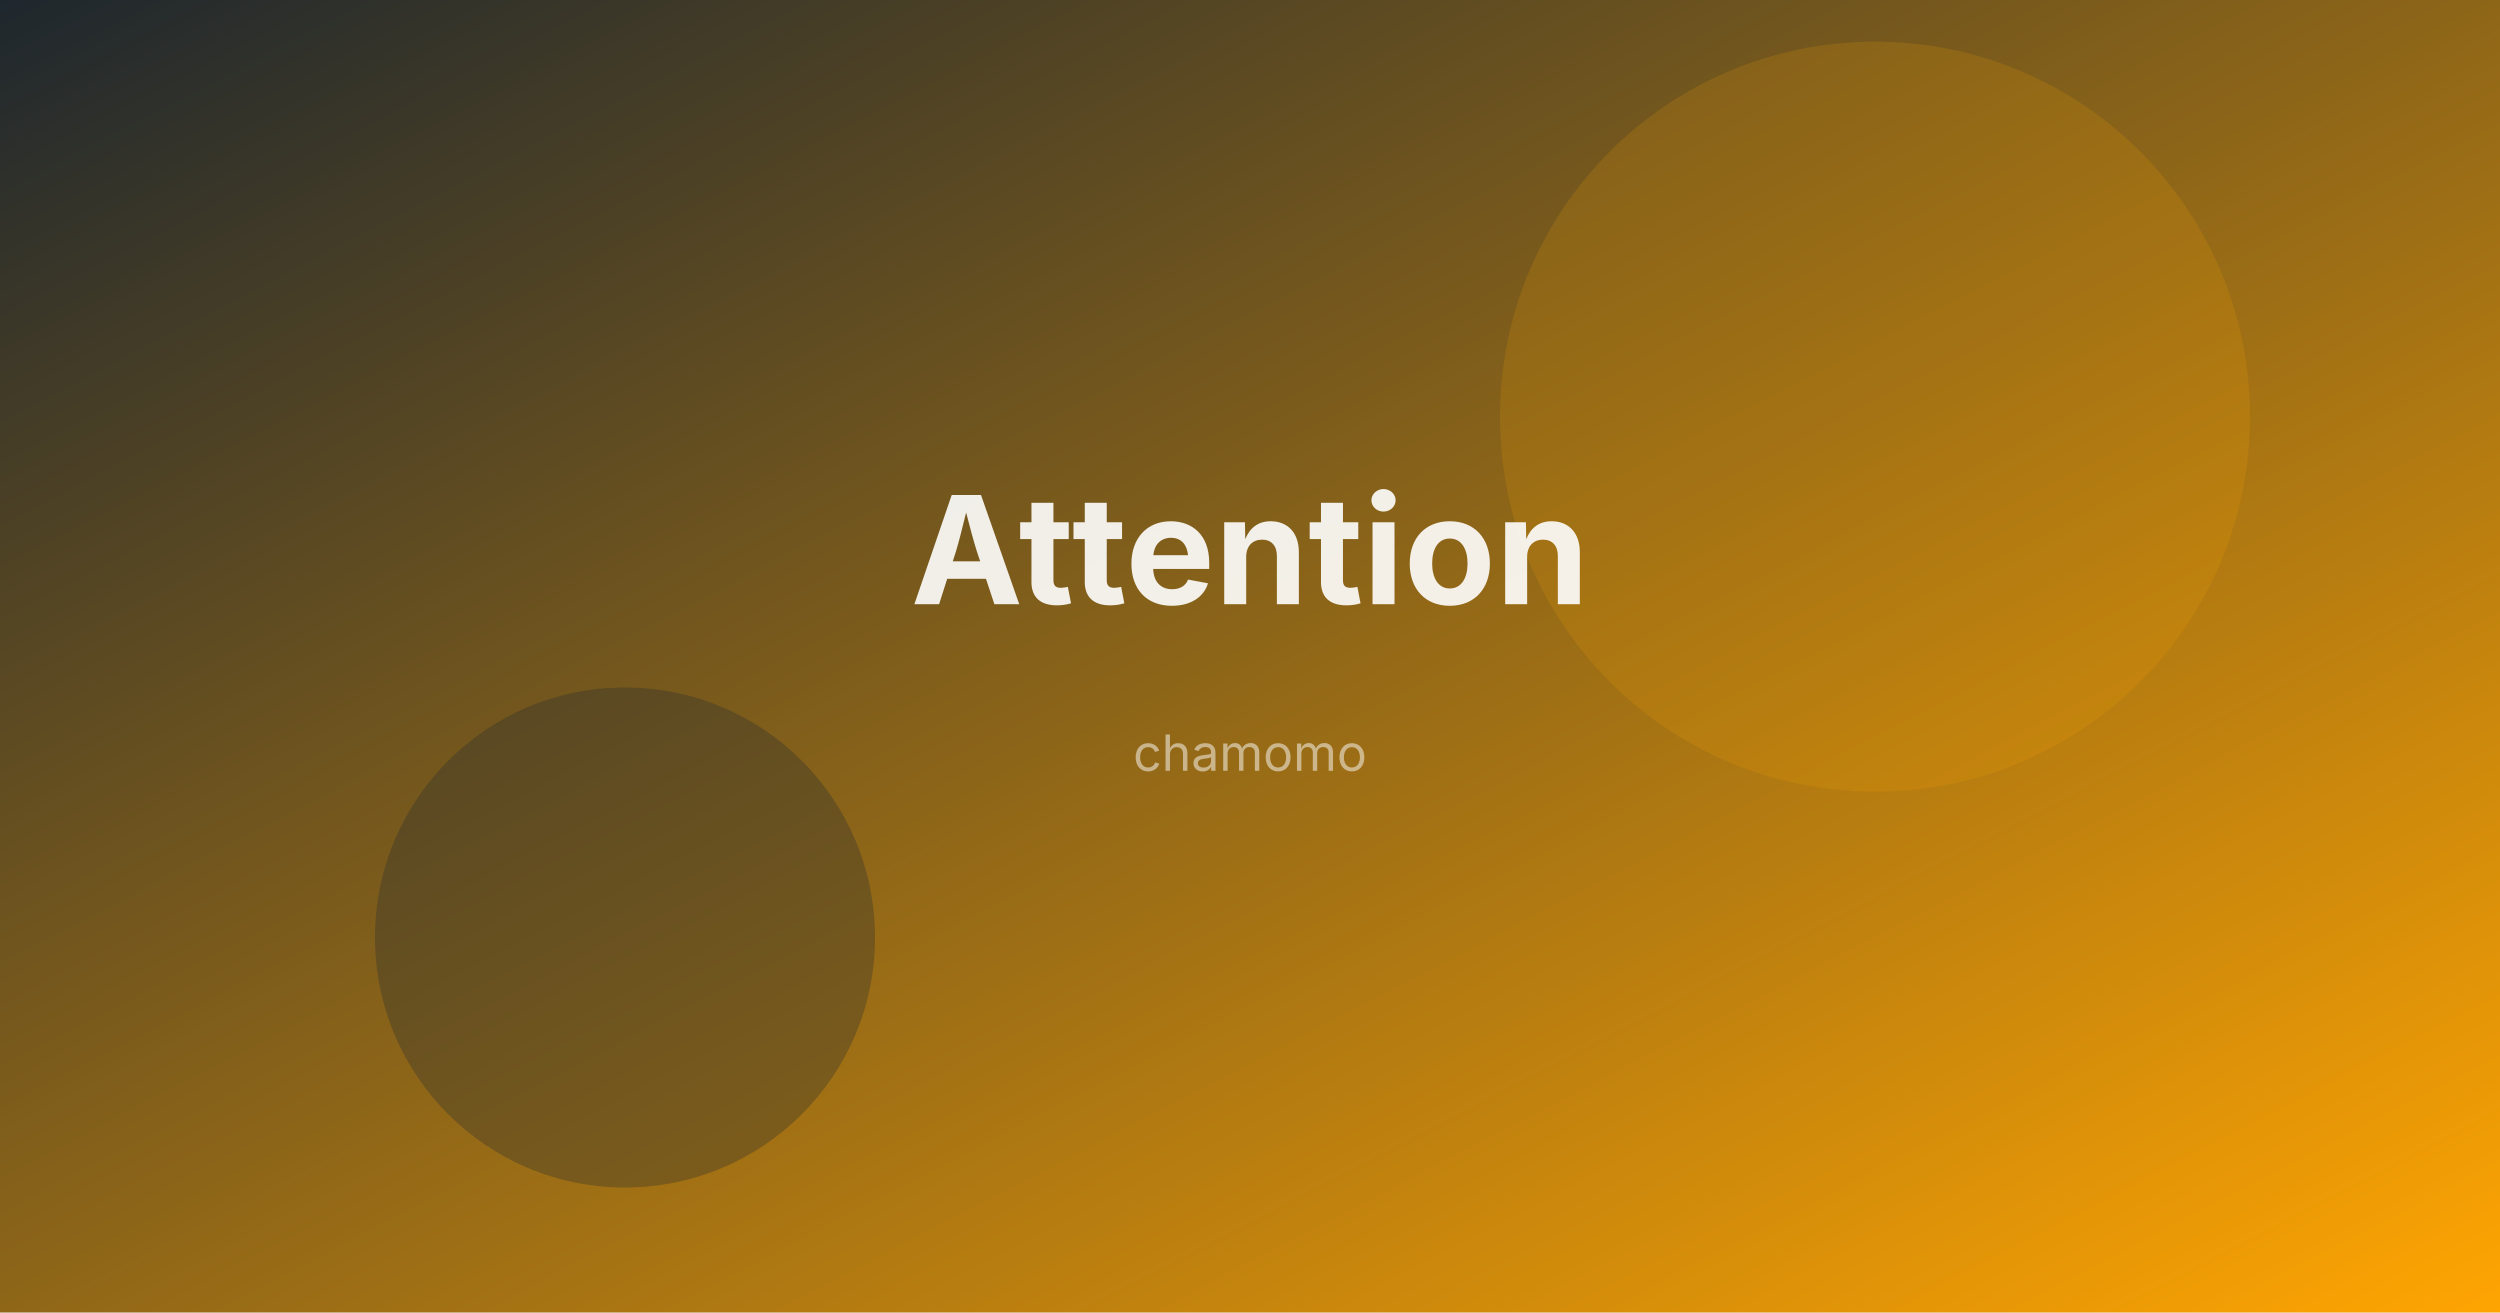
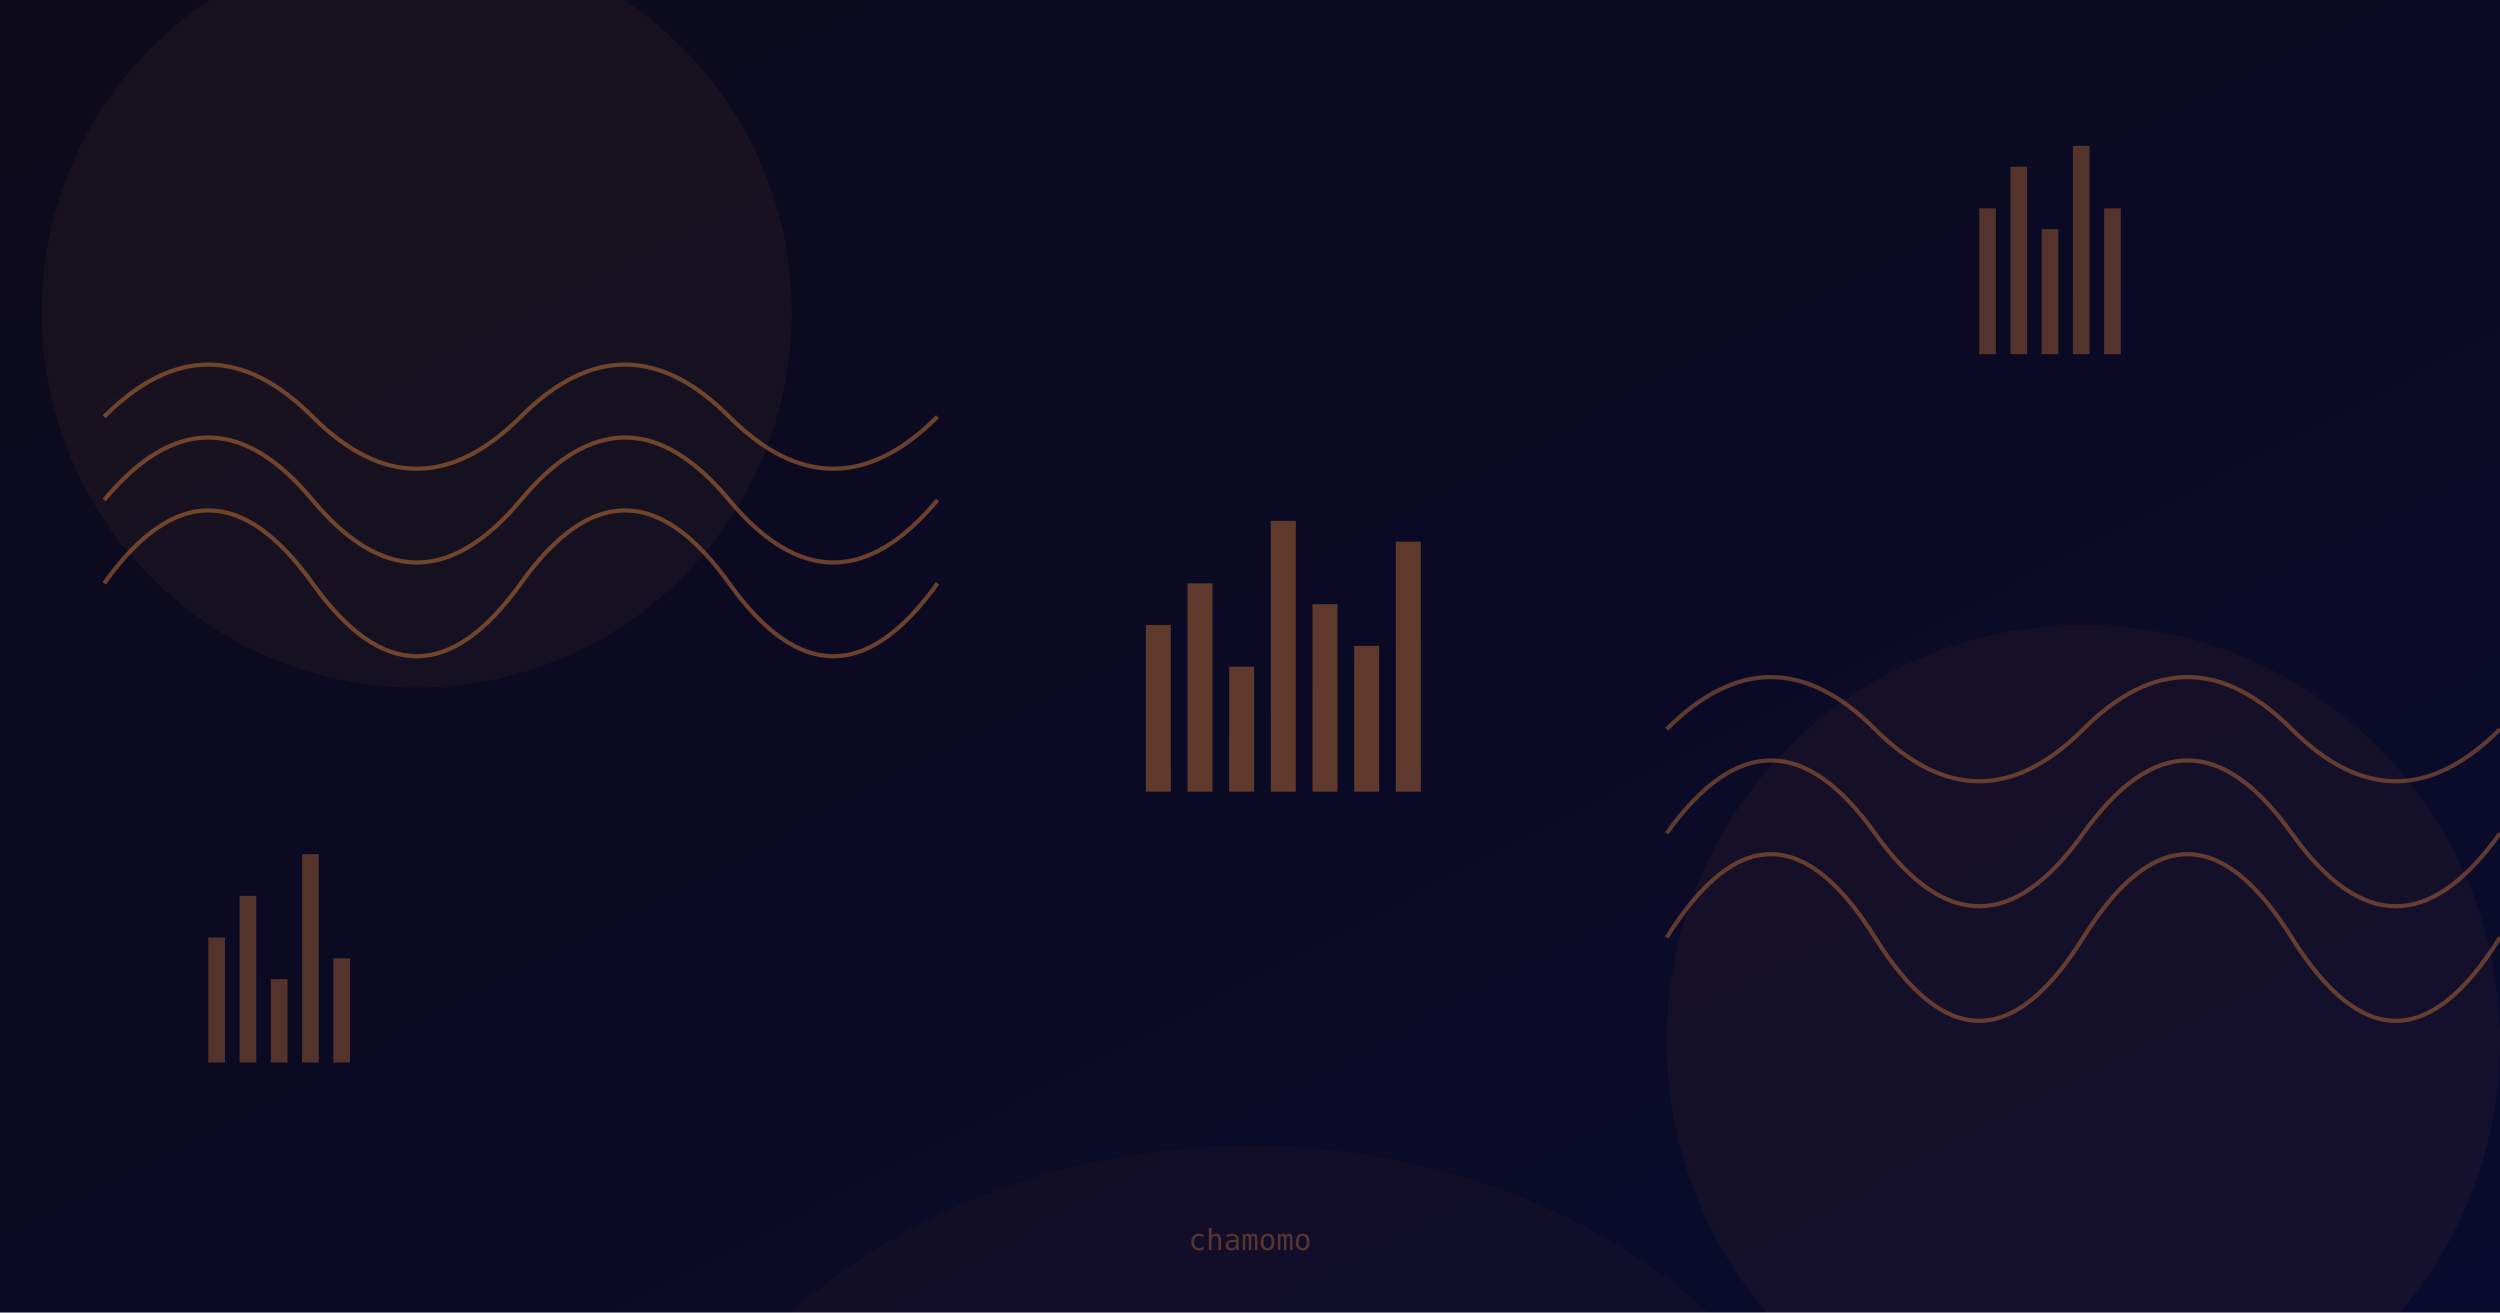
<svg xmlns="http://www.w3.org/2000/svg" width="1200" height="630" viewBox="0 0 1200 630">
  <defs>
-     <linearGradient id="bg" x1="0%" y1="0%" x2="100%" y2="100%">
-       <stop offset="0%" style="stop-color:#1e272e;stop-opacity:1" />
-       <stop offset="100%" style="stop-color:#ffa502;stop-opacity:1" />
+     <linearGradient id="bgGrad" x1="0%" y1="0%" x2="100%" y2="100%">
+       <stop offset="0%" style="stop-color:#0c0a1a;stop-opacity:1" />
+       <stop offset="100%" style="stop-color:#0a0a2e;stop-opacity:1" />
    </linearGradient>
  </defs>
-   <rect width="1200" height="630" fill="url(#bg)" />
-   <circle cx="900" cy="200" r="180" fill="#ffa502" opacity="0.15" />
-   <circle cx="300" cy="450" r="120" fill="#1e272e" opacity="0.3" />
-   <text x="600" y="290" font-family="system-ui,-apple-system,sans-serif" font-size="72" font-weight="700" fill="white" text-anchor="middle" opacity="0.9">Attention</text>
-   <text x="600" y="370" font-family="system-ui,-apple-system,sans-serif" font-size="24" fill="white" text-anchor="middle" opacity="0.5">chamomo</text>
+   <rect width="1200" height="630" fill="url(#bgGrad)" />
+   <circle cx="200" cy="150" r="180" fill="#fb923c" opacity="0.05" />
+   <circle cx="1000" cy="500" r="200" fill="#fb923c" opacity="0.04" />
+   <ellipse cx="600" cy="800" rx="300" ry="250" fill="#fb923c" opacity="0.03" />
+   <g stroke="#fb923c" stroke-width="2" fill="none" opacity="0.4">
+     <path d="M 50 200 Q 100 150, 150 200 T 250 200 T 350 200 T 450 200" />
+     <path d="M 50 240 Q 100 180, 150 240 T 250 240 T 350 240 T 450 240" />
+     <path d="M 50 280 Q 100 210, 150 280 T 250 280 T 350 280 T 450 280" />
+   </g>
+   <g fill="#fb923c" opacity="0.35">
+     <rect x="550" y="300" width="12" height="80" />
+     <rect x="570" y="280" width="12" height="100" />
+     <rect x="590" y="320" width="12" height="60" />
+     <rect x="610" y="250" width="12" height="130" />
+     <rect x="630" y="290" width="12" height="90" />
+     <rect x="650" y="310" width="12" height="70" />
+     <rect x="670" y="260" width="12" height="120" />
+   </g>
+   <g stroke="#fb923c" stroke-width="2" fill="none" opacity="0.35">
+     <path d="M 800 350 Q 850 300, 900 350 T 1000 350 T 1100 350 T 1200 350" />
+     <path d="M 800 400 Q 850 330, 900 400 T 1000 400 T 1100 400 T 1200 400" />
+     <path d="M 800 450 Q 850 370, 900 450 T 1000 450 T 1100 450 T 1200 450" />
+   </g>
+   <g fill="#fb923c" opacity="0.3">
+     <rect x="100" y="450" width="8" height="60" />
+     <rect x="115" y="430" width="8" height="80" />
+     <rect x="130" y="470" width="8" height="40" />
+     <rect x="145" y="410" width="8" height="100" />
+     <rect x="160" y="460" width="8" height="50" />
+     <rect x="950" y="100" width="8" height="70" />
+     <rect x="965" y="80" width="8" height="90" />
+     <rect x="980" y="110" width="8" height="60" />
+     <rect x="995" y="70" width="8" height="100" />
+     <rect x="1010" y="100" width="8" height="70" />
+   </g>
+   <text x="600" y="600" font-family="monospace" font-size="14" fill="#fb923c" opacity="0.3" text-anchor="middle">chamomo</text>
</svg>
